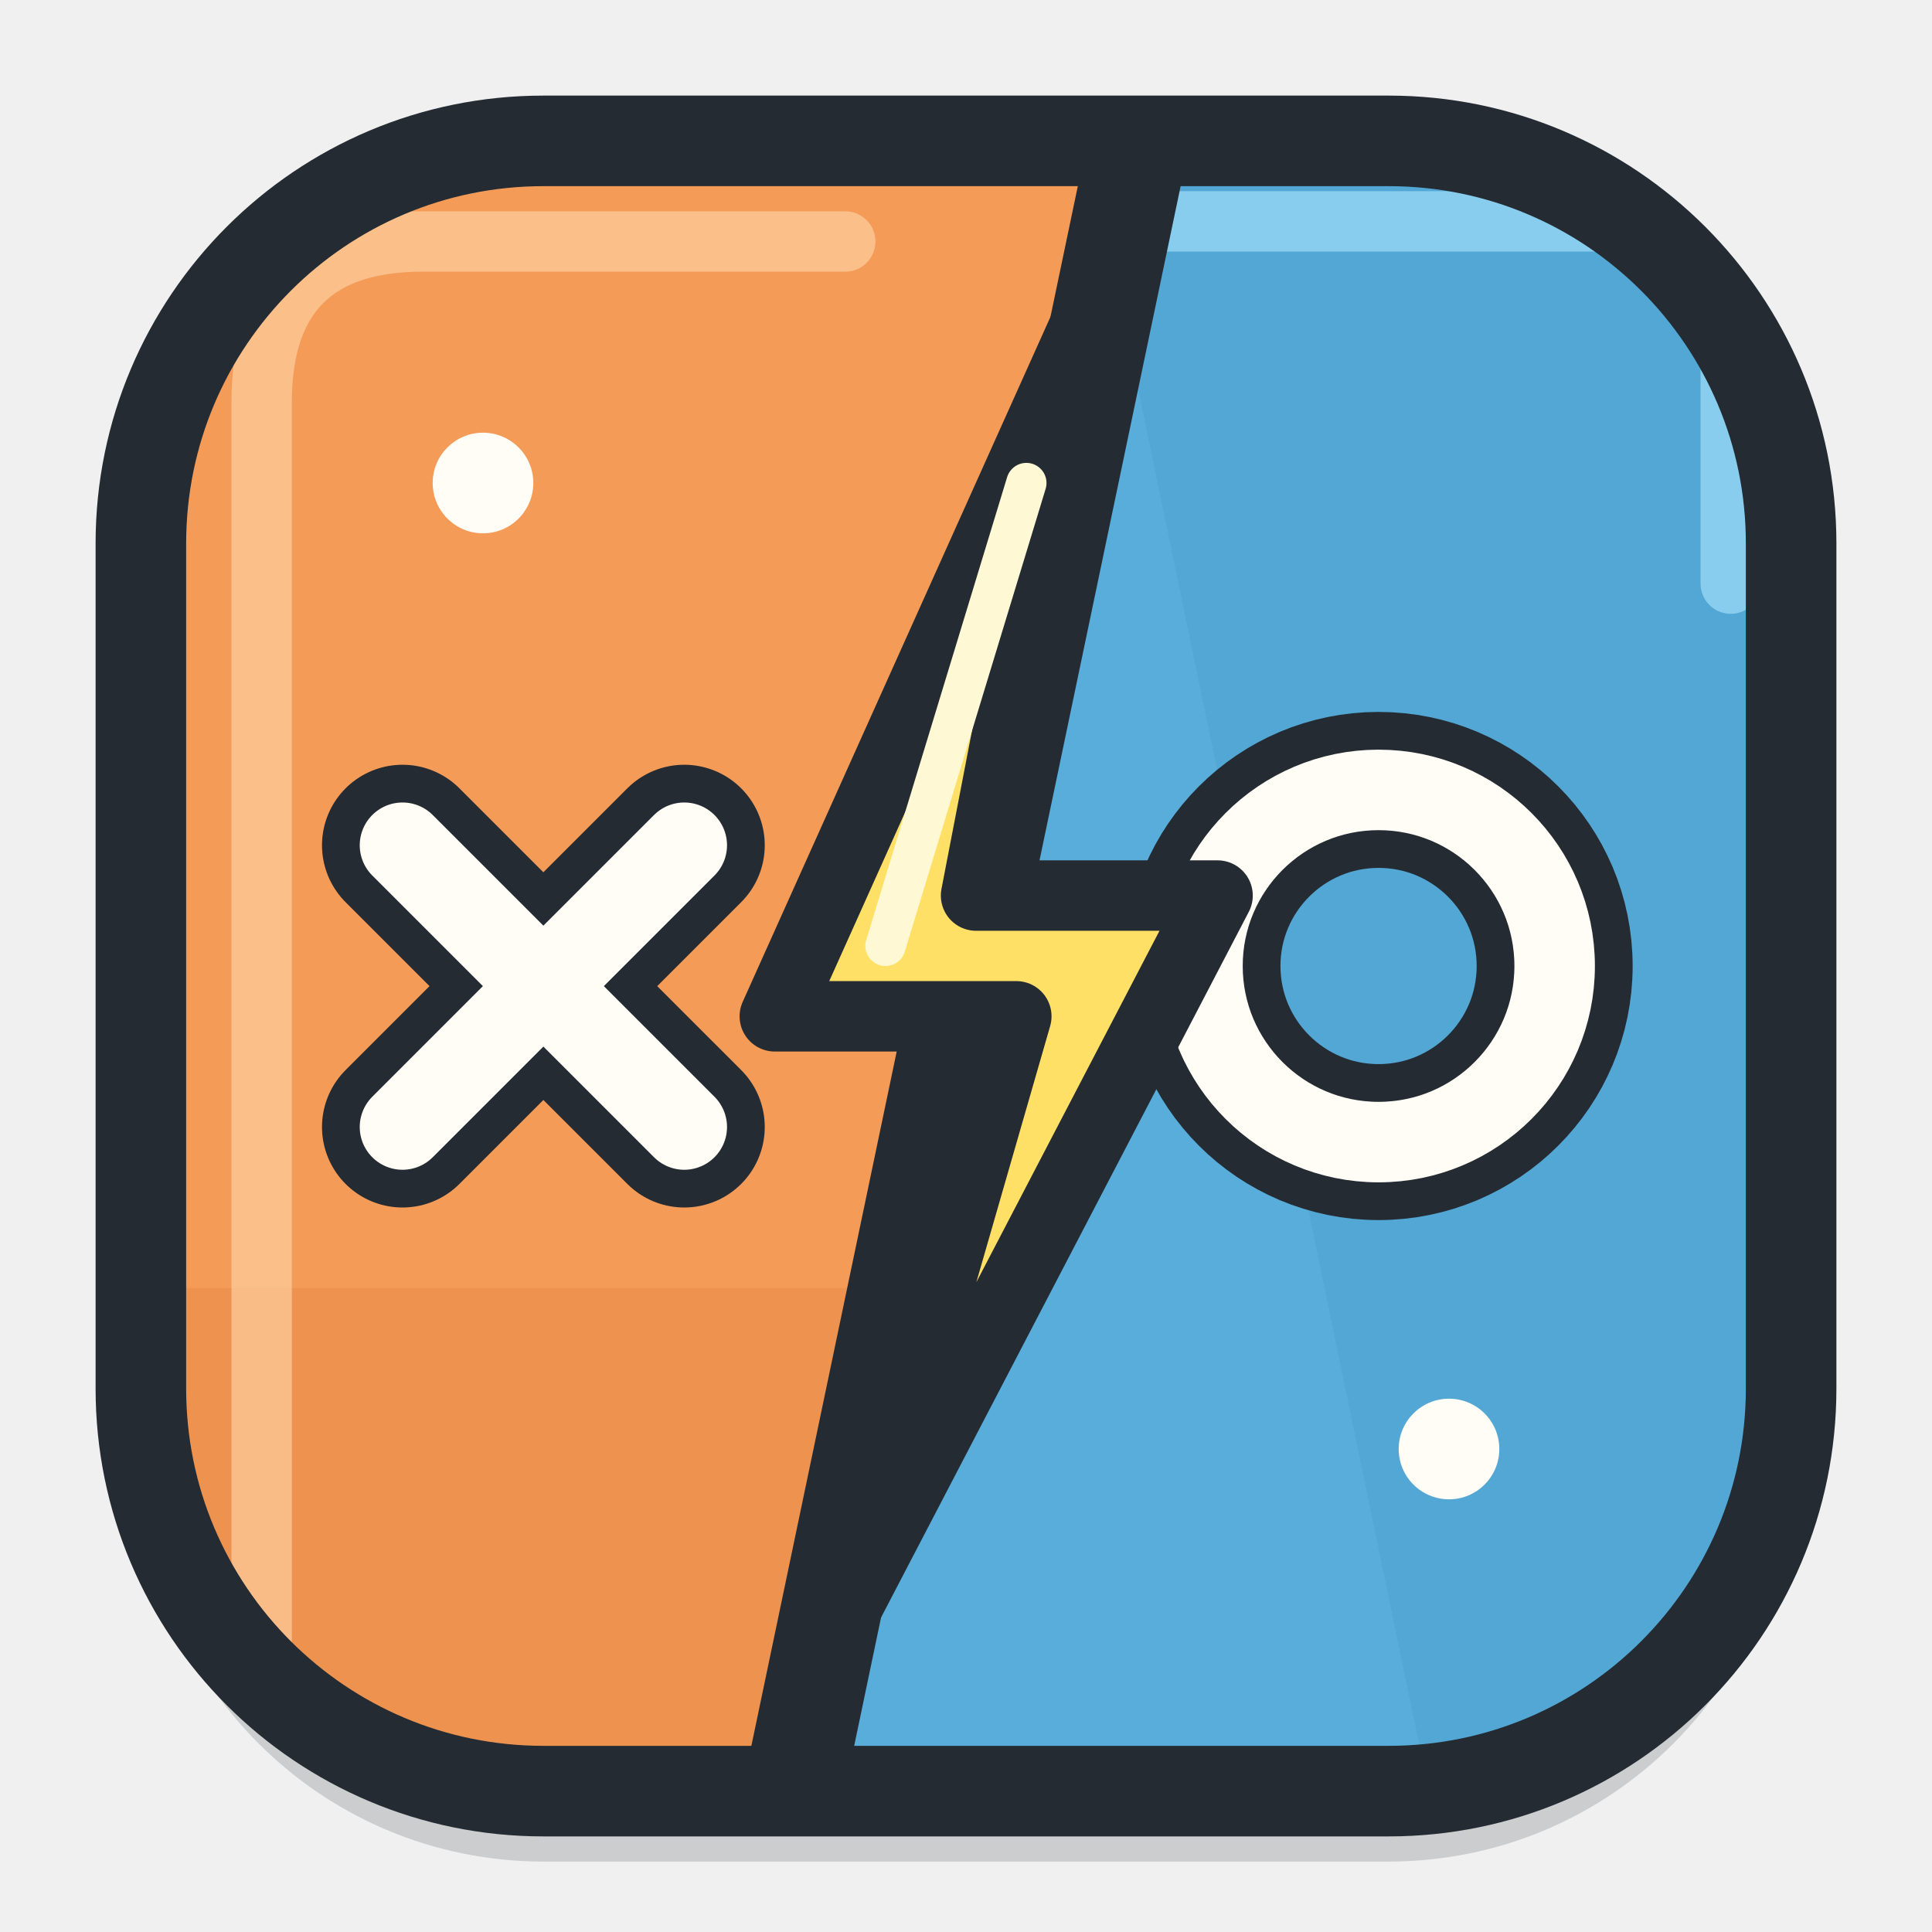
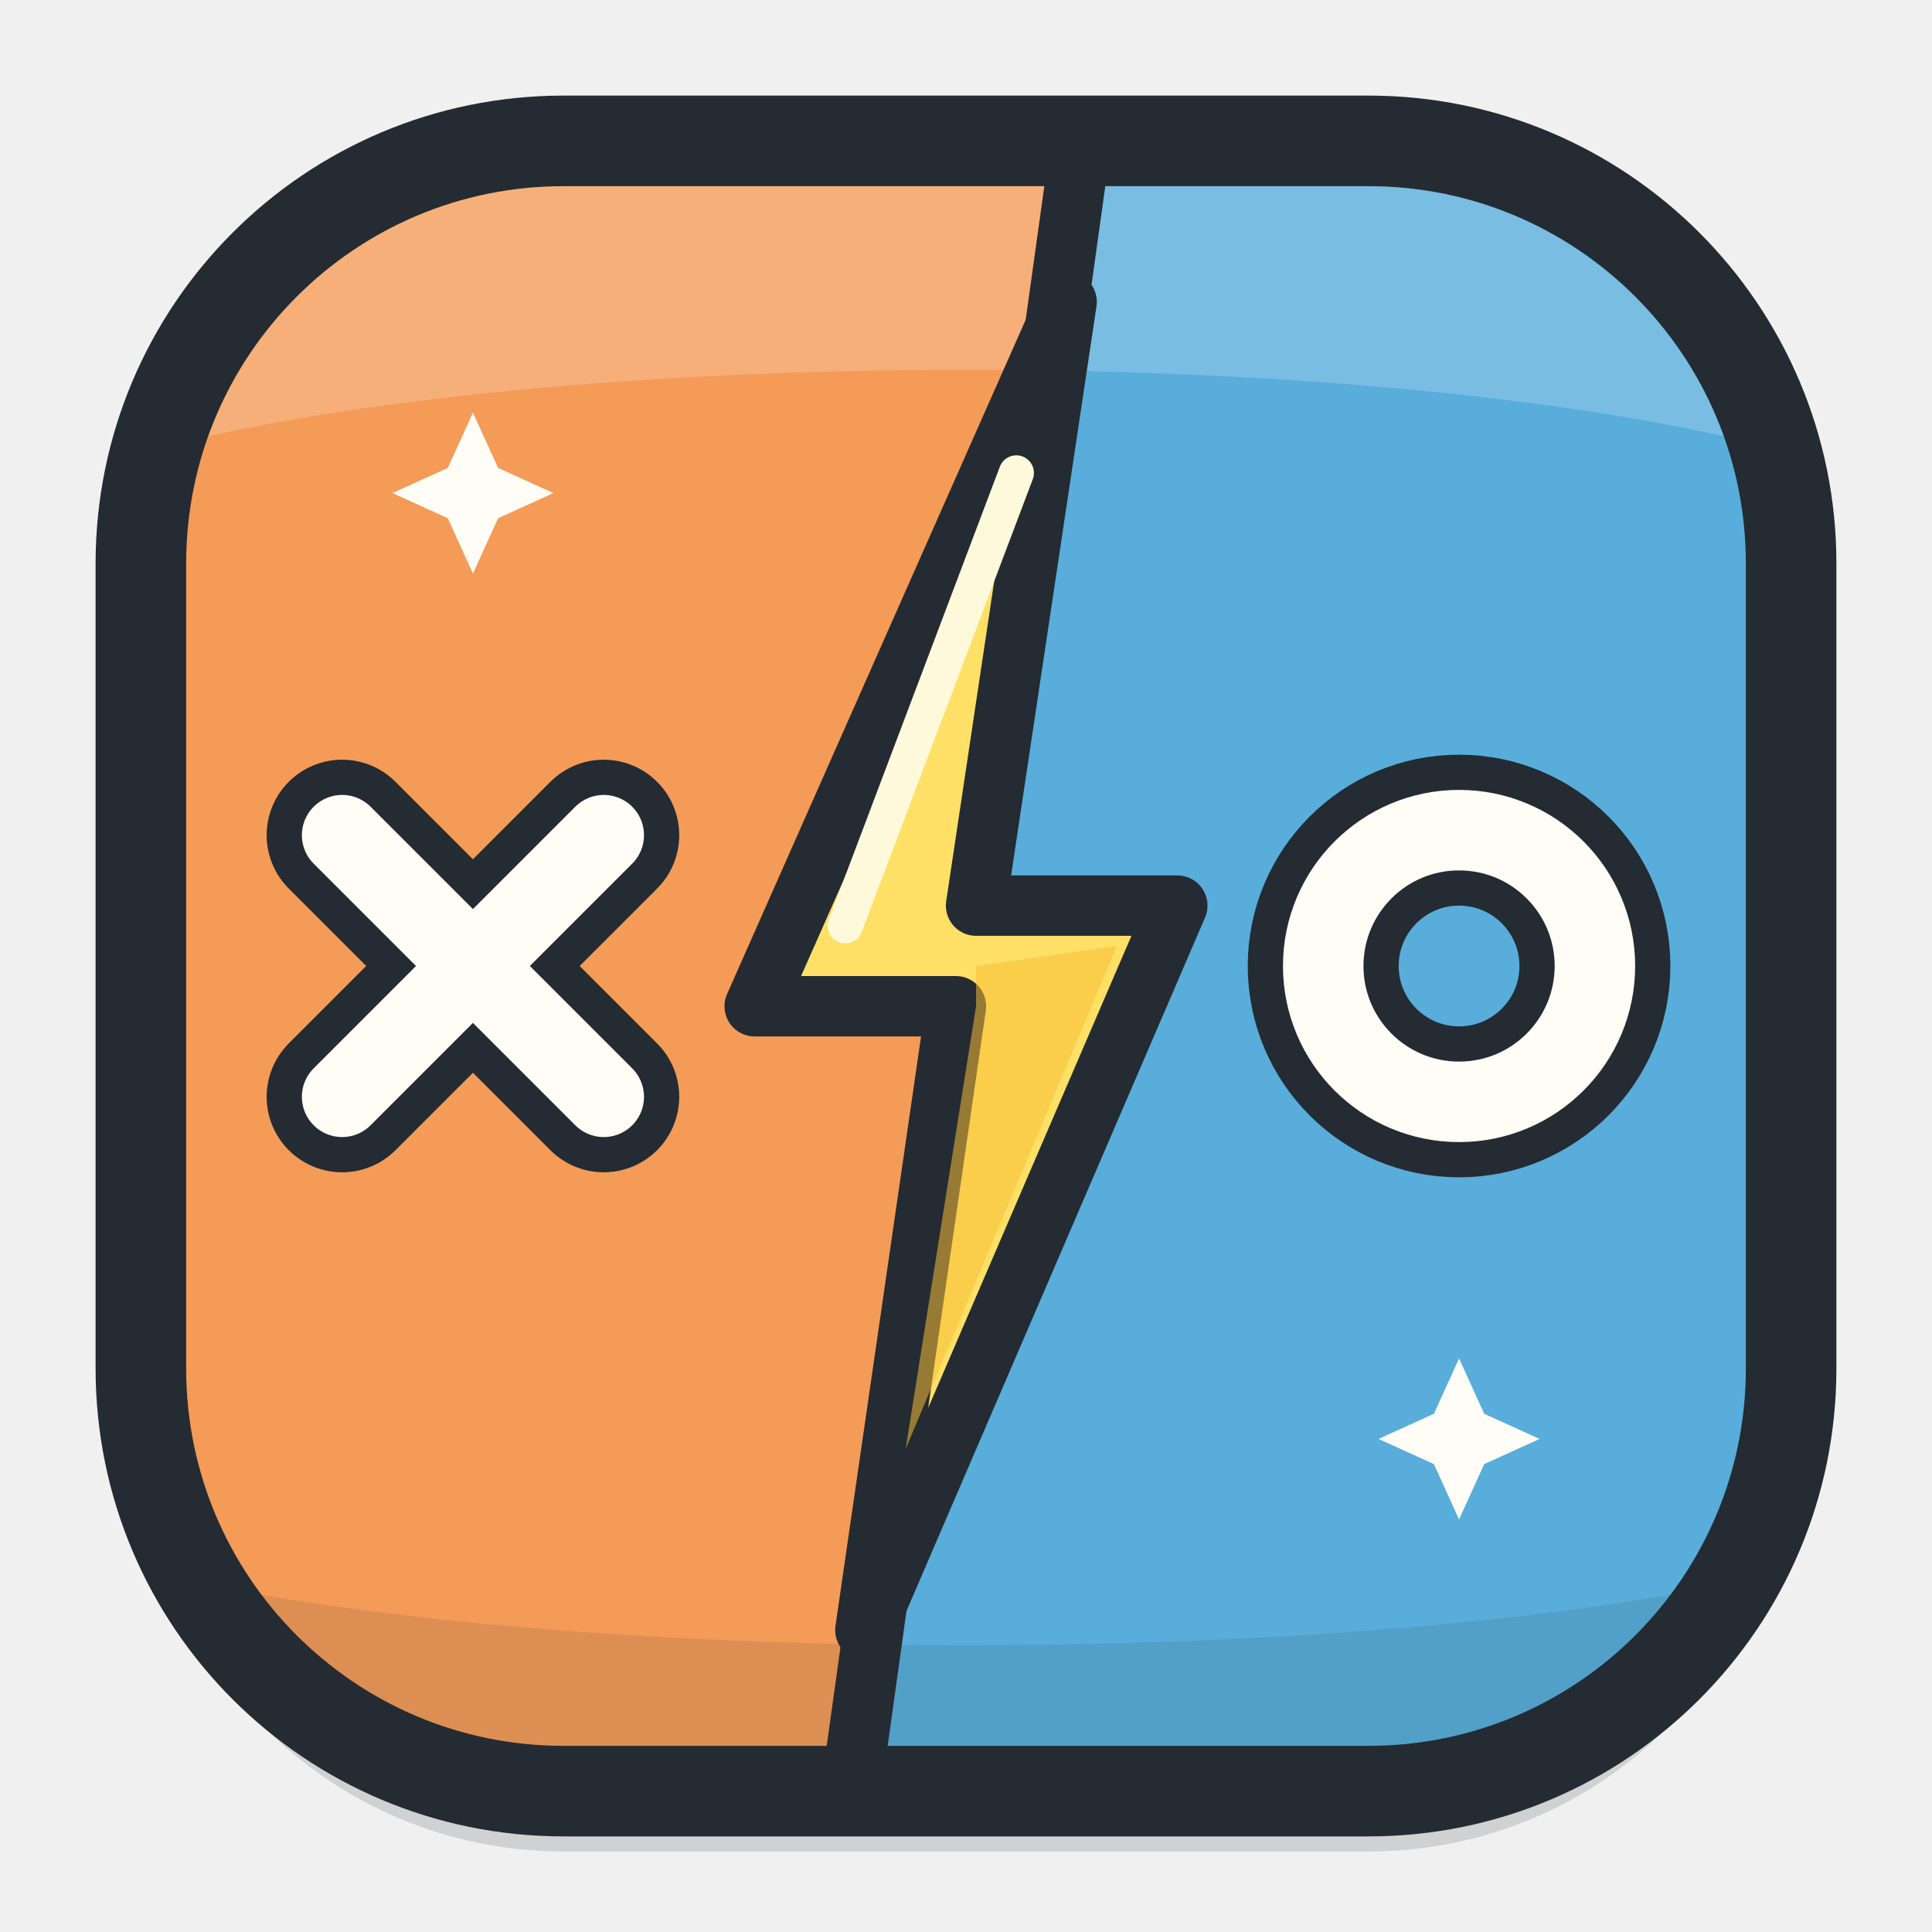
<svg xmlns="http://www.w3.org/2000/svg" viewBox="0 0 192 192">
  <defs>
    <clipPath id="badge">
-       <rect x="14" y="14" width="164" height="164" rx="40" />
+       <rect x="14" y="14" width="164" height="164" rx="42" />
    </clipPath>
  </defs>
-   <rect x="14" y="21" width="164" height="164" rx="40" fill="#242b32" opacity=".18" />
+   <rect x="14" y="20" width="164" height="164" rx="42" fill="#242b32" opacity=".16" />
  <g clip-path="url(#badge)">
    <rect x="14" y="14" width="164" height="164" fill="#58addb" />
-     <path d="M108 14 H178 V178 H142 Z" fill="#4699c9" opacity=".32" />
-     <path d="M98 22 H164 Q172 22 172 30 V58" fill="none" stroke="#a6e2fc" stroke-width="6" stroke-linecap="round" opacity=".65" />
-     <path d="M14 14 H114 L78 178 H14 Z" fill="#f49b58" />
-     <path d="M14 128 H94 L82 178 H14 Z" fill="#dc7d39" opacity=".28" />
-     <path d="M26 164 V40 Q26 24 42 24 H84" fill="none" stroke="#ffd2a3" stroke-width="6" stroke-linecap="round" opacity=".65" />
-     <path d="M114 10 L78 182" stroke="#242b32" stroke-width="10" />
+     <path d="M14 14 H108 L84 178 H14 Z" fill="#f49b58" />
+     <path d="M14 14 H178 V45 C138 34 54 34 14 45 Z" fill="#ffffff" opacity=".2" />
+     <path d="M14 156 C54 166 138 166 178 156 V178 H14 Z" fill="#242b32" opacity=".11" />
+     <path d="M108 10 L84 182" stroke="#242b32" stroke-width="6" />
  </g>
-   <rect x="14" y="14" width="164" height="164" rx="40" fill="none" stroke="#242b32" stroke-width="9" />
-   <g stroke="#242b32" stroke-linecap="round" stroke-linejoin="round">
-     <path d="M40 84 L68 112 M68 84 L40 112" stroke="#242b32" stroke-width="16" />
-     <path d="M40 84 L68 112 M68 84 L40 112" stroke="#fffdf5" stroke-width="8.5" />
-     <circle cx="137" cy="96" r="17.5" fill="none" stroke="#242b32" stroke-width="15.5" />
-     <circle cx="137" cy="96" r="17.5" fill="none" stroke="#fffdf5" stroke-width="8" />
+   <rect x="14" y="14" width="164" height="164" rx="42" fill="none" stroke="#242b32" stroke-width="9" />
+   <g stroke-linecap="round" stroke-linejoin="round" fill="none">
+     <path d="M34 83 L60 109 M60 83 L34 109" stroke="#242b32" stroke-width="15" />
+     <path d="M34 83 L60 109 M60 83 L34 109" stroke="#fffdf5" stroke-width="8" />
+     <circle cx="145" cy="96" r="13.5" stroke="#242b32" stroke-width="15" />
+     <circle cx="145" cy="96" r="13.5" stroke="#fffdf5" stroke-width="8" />
  </g>
-   <g stroke="#242b32" stroke-width="7" stroke-linejoin="round" stroke-linecap="round">
-     <path d="M108 32 L77 101 H101 L84 160 L121 89 H97 Z" fill="#ffe066" />
-     <path d="M102 48 L88 94" stroke="#fff8d4" stroke-width="4" fill="none" />
+   <g stroke-linejoin="round" stroke-linecap="round">
+     <path d="M106 30 L75 100 H95 L86 162 L117 90 H97 Z" fill="#ffe066" stroke="#242b32" stroke-width="6" />
+     <path d="M97 96 L111 94 L90 144 L97 100 Z" fill="#f5be35" opacity=".55" />
+     <path d="M101 47 L84 92" stroke="#fff9db" stroke-width="3.5" fill="none" />
  </g>
-   <circle cx="48" cy="48" r="5" fill="#fffdf5" />
-   <circle cx="144" cy="144" r="5" fill="#fffdf5" />
+   <path d="M47 41 L49.5 46.5 L55 49 L49.5 51.5 L47 57 L44.5 51.5 L39 49 L44.5 46.5 Z" fill="#fffdf5" />
+   <path d="M145 135 L147.5 140.5 L153 143 L147.5 145.5 L145 151 L142.5 145.5 L137 143 L142.5 140.5 Z" fill="#fffdf5" />
</svg>
